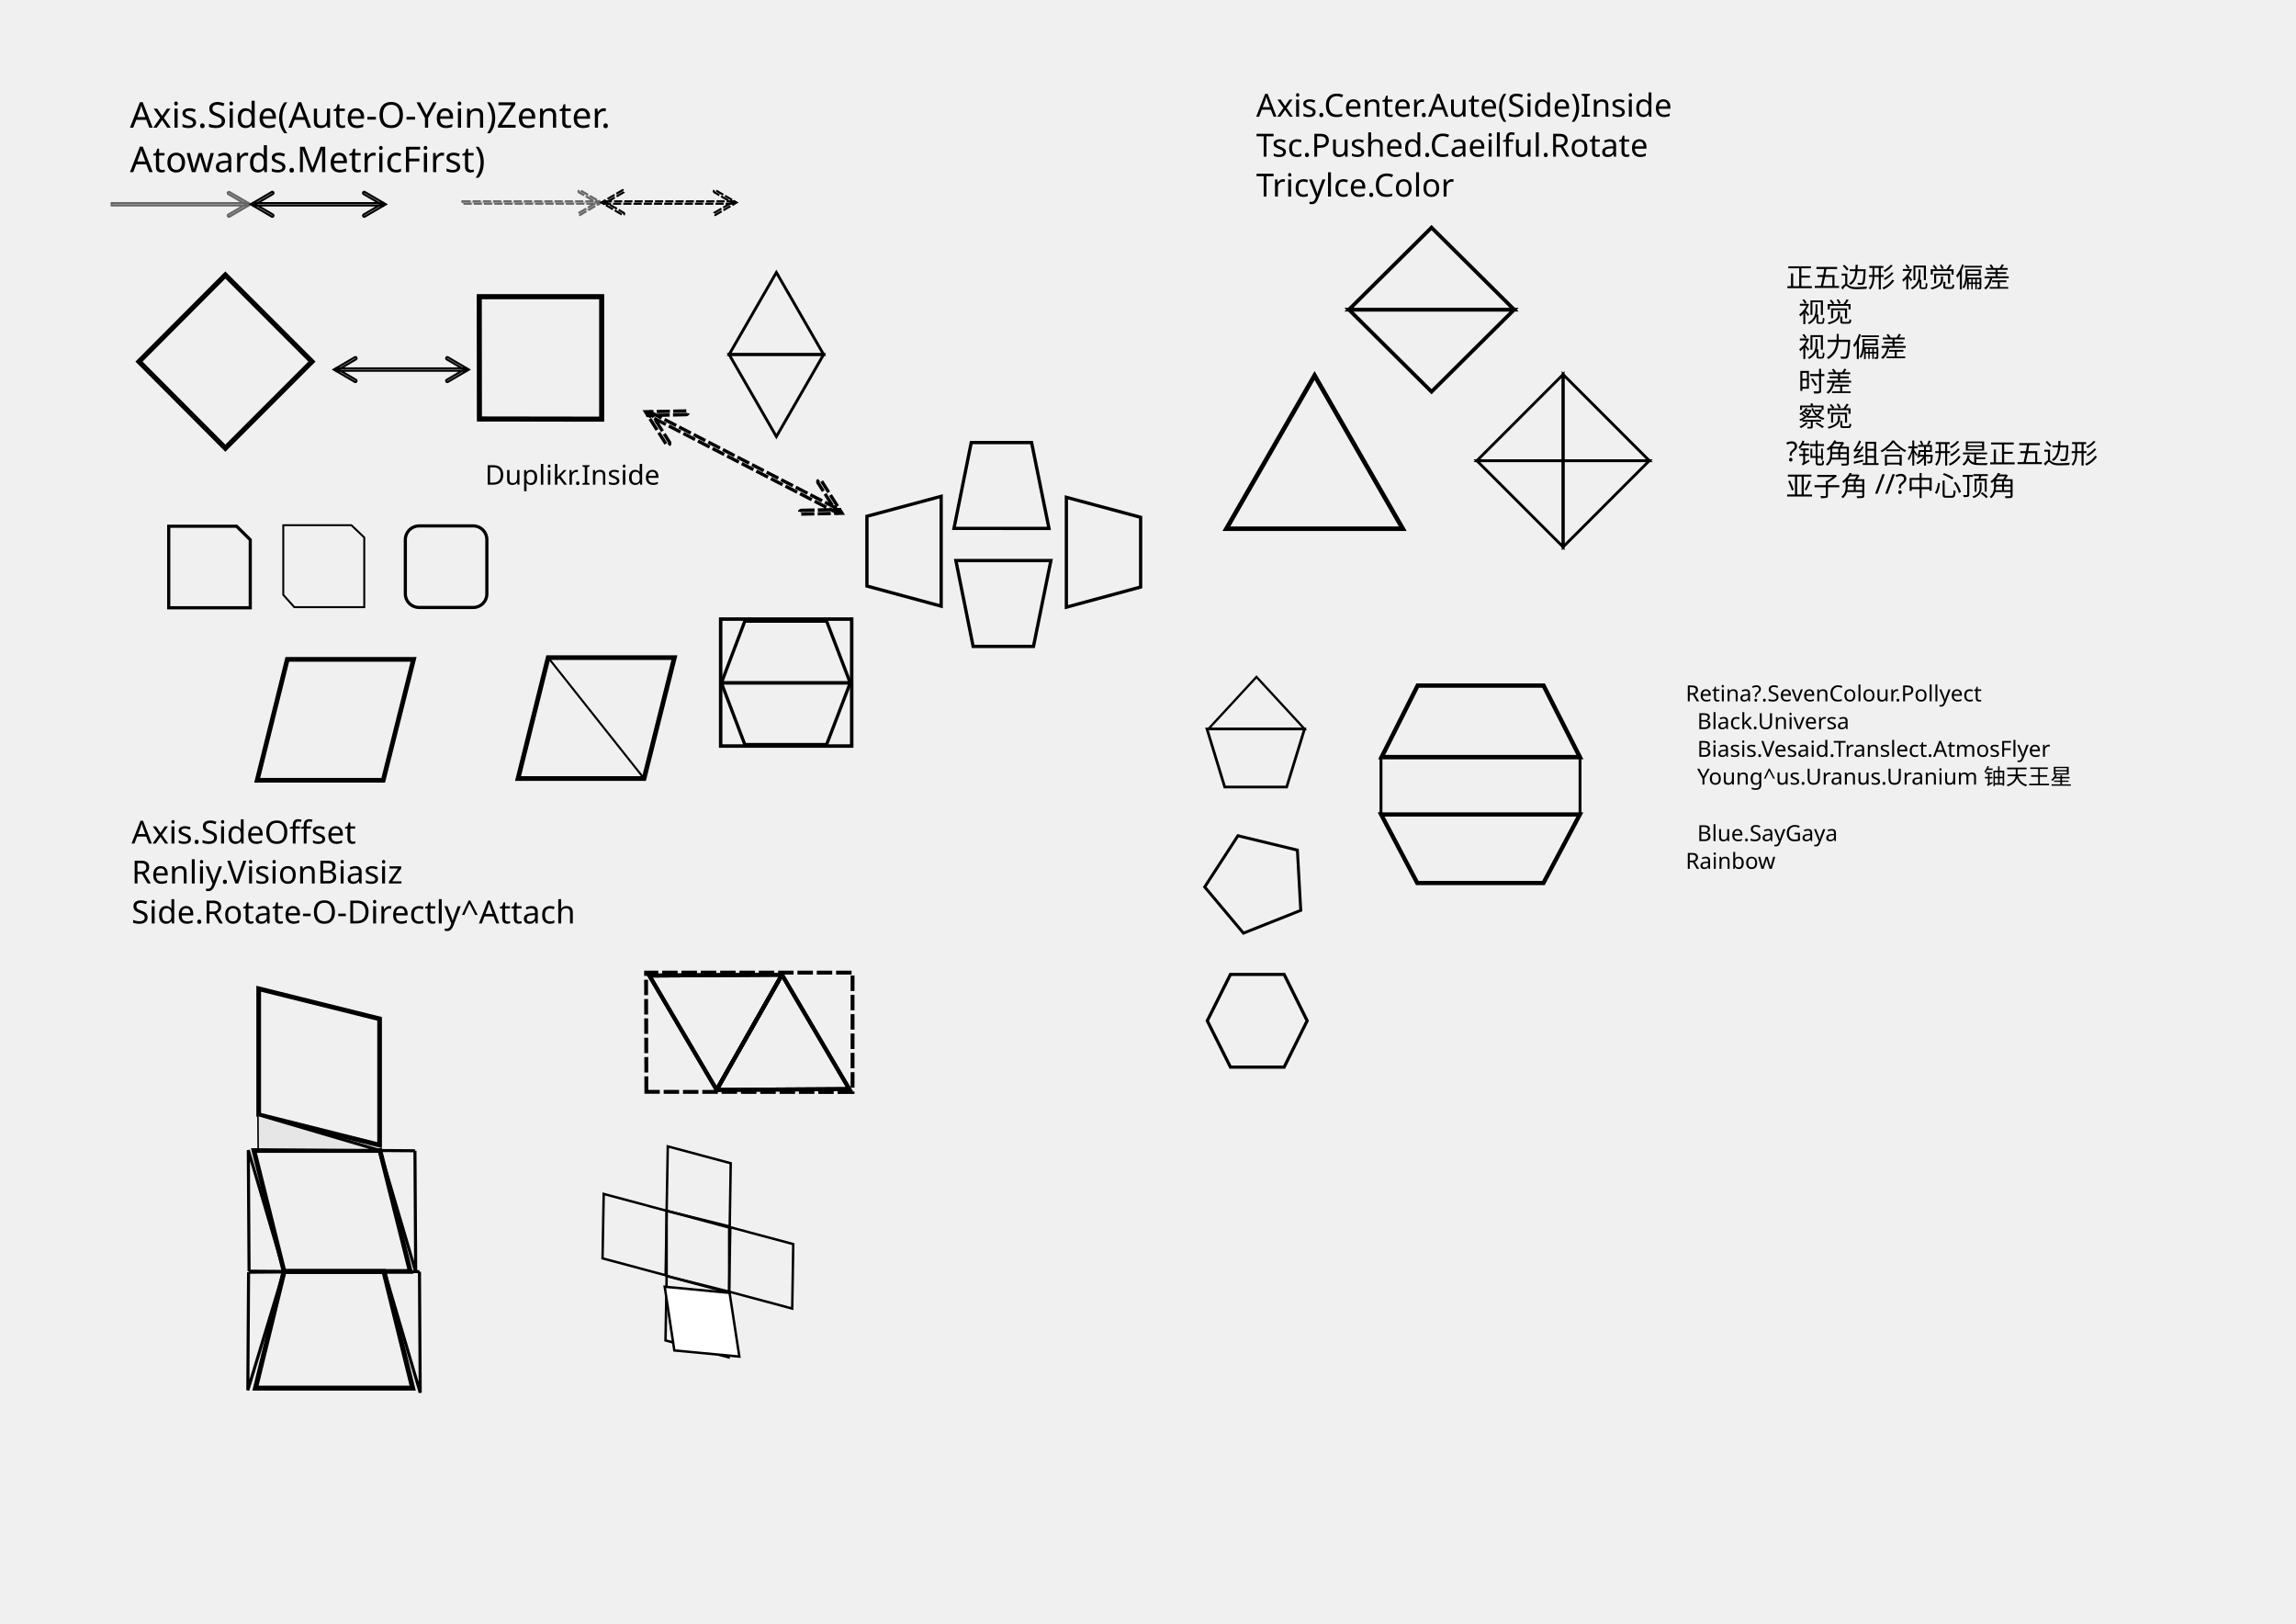
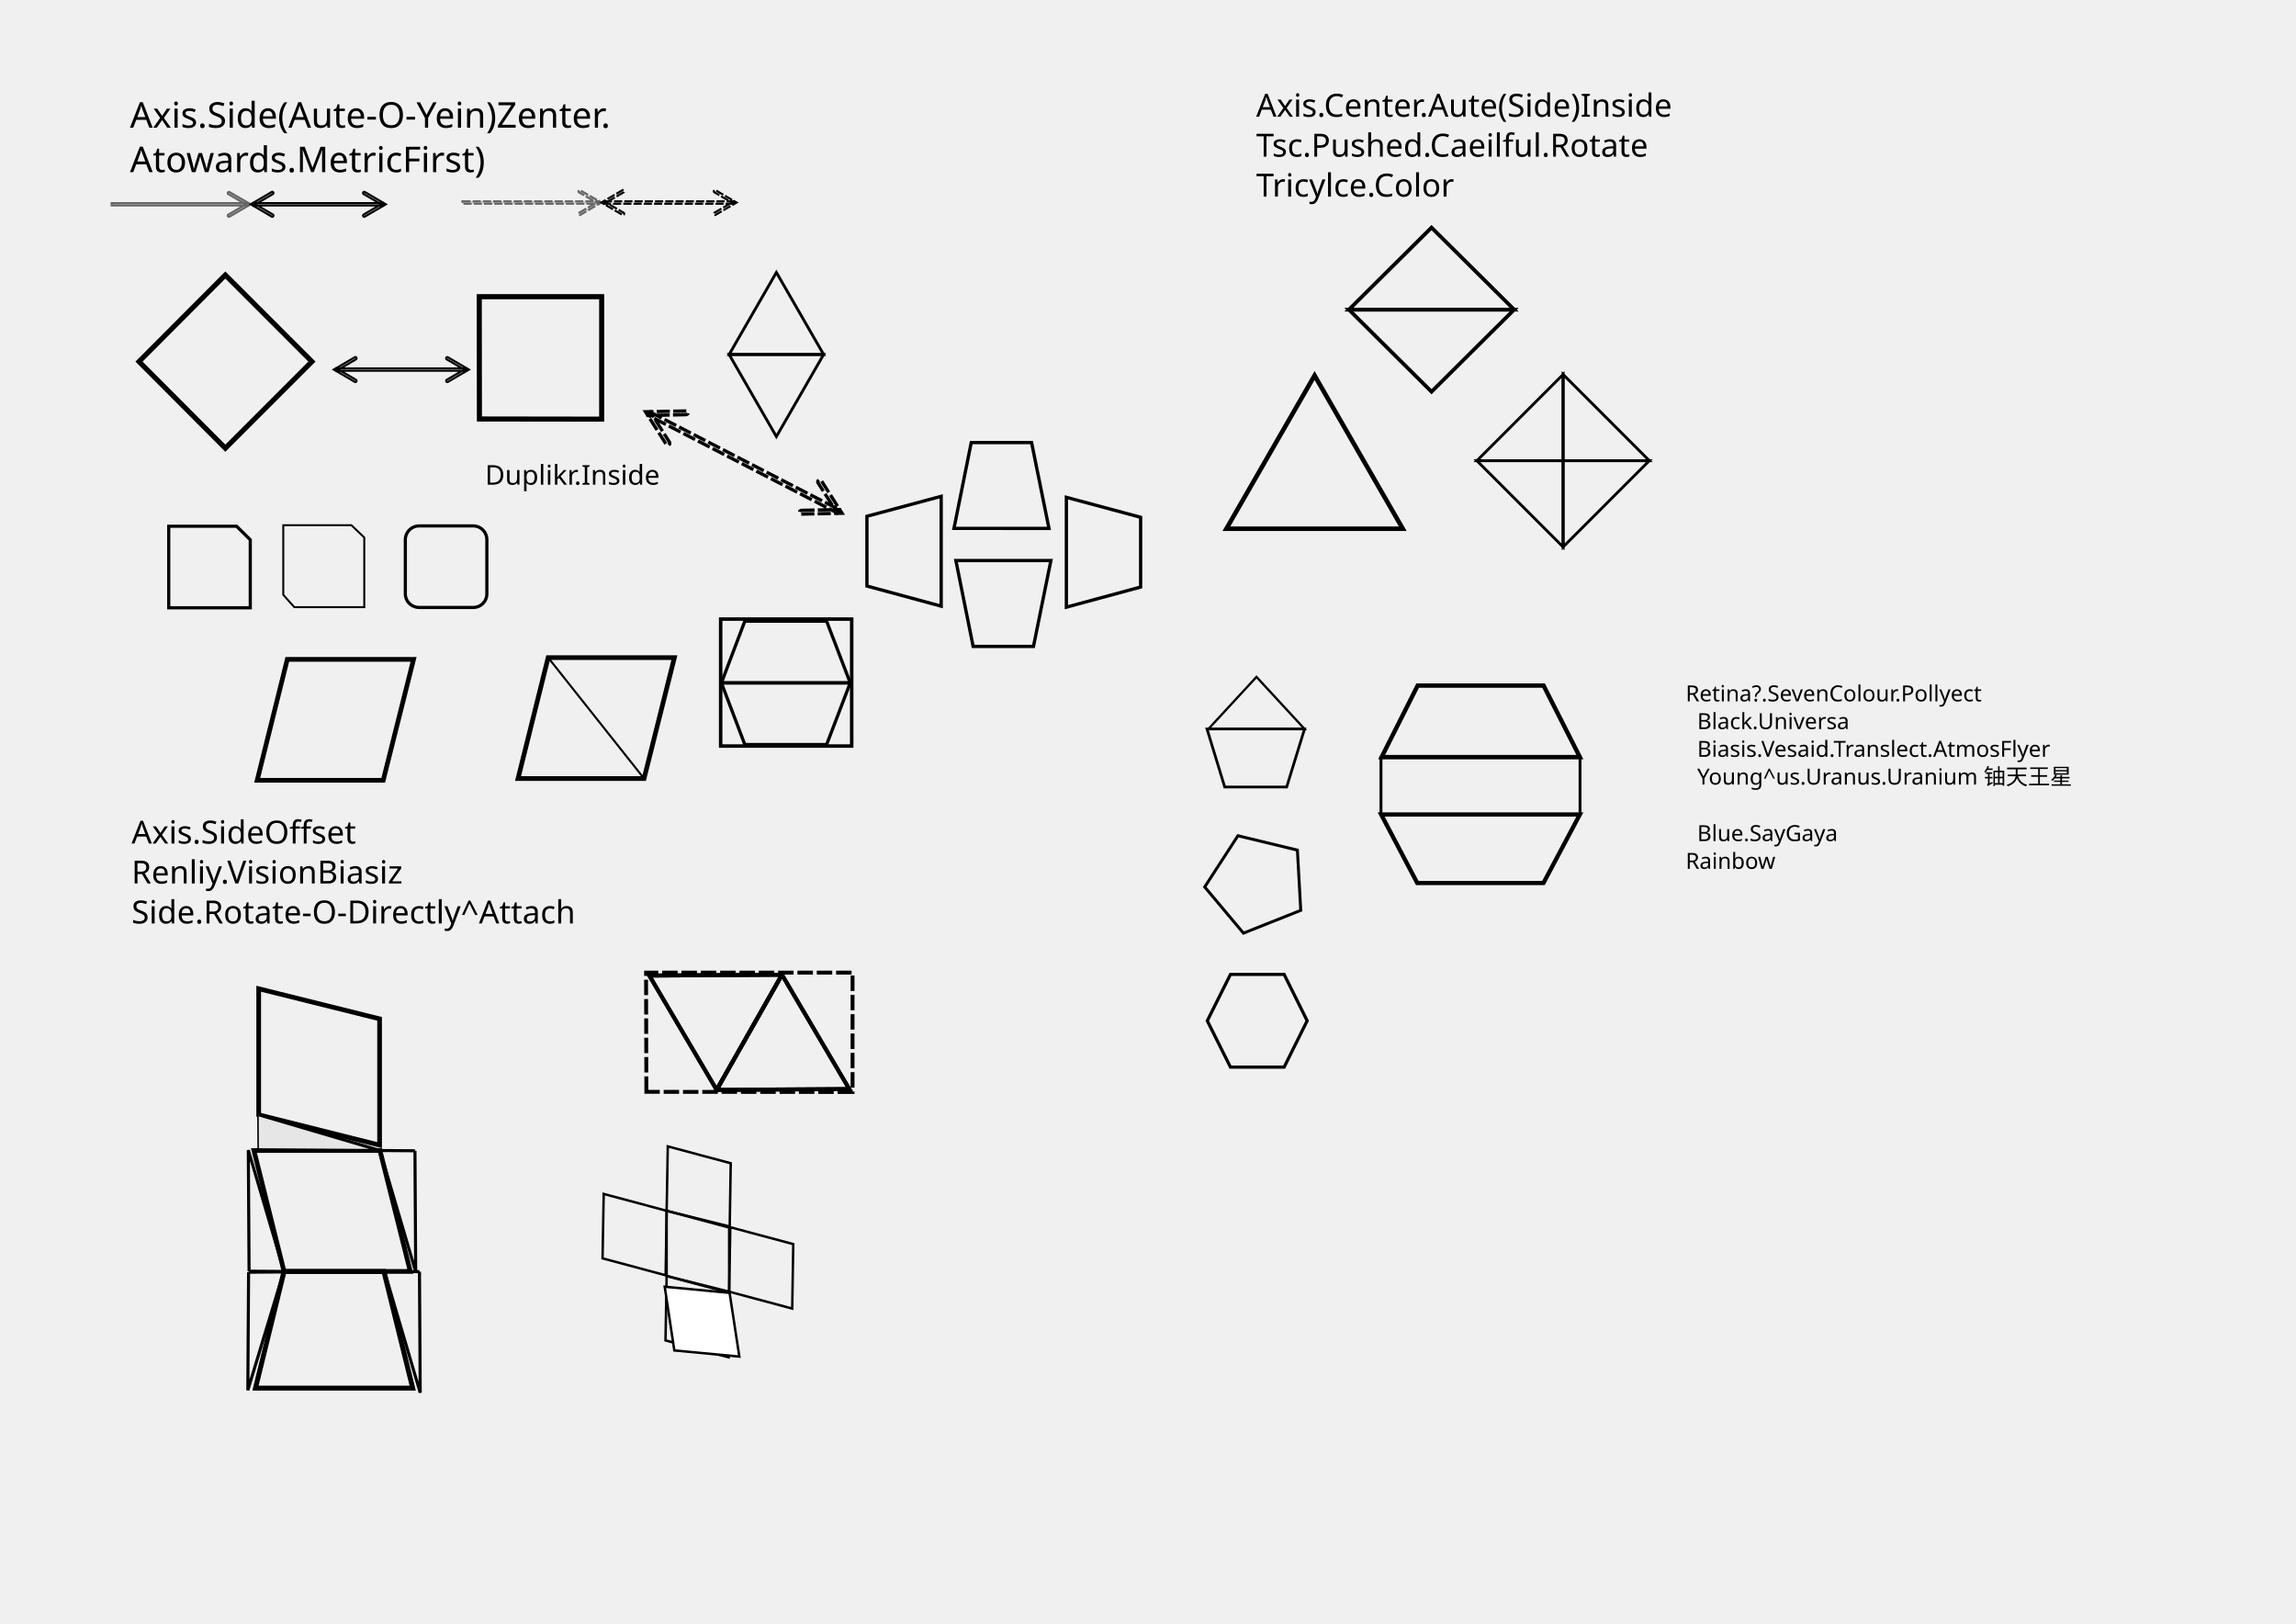
<svg xmlns="http://www.w3.org/2000/svg" width="297mm" height="210mm" viewBox="0 0 297 210" version="1.1" id="svg8">
  <defs id="defs2">
    <rect id="rect1116" height="66.681" width="43.252" y="202.205" x="199.322" />
    <rect id="rect1039" height="146.337" width="352.868" y="188.869" x="-41.09" />
    <pattern y="0" x="0" height="6" width="6" patternUnits="userSpaceOnUse" id="EMFhbasepattern" />
    <clipPath id="clipEmfPath1" clipPathUnits="userSpaceOnUse">
      <path id="path98" d="M 0,0 H 46.014 V 43.014 H 0 Z" />
    </clipPath>
    <pattern y="0" x="0" height="6" width="6" patternUnits="userSpaceOnUse" id="EMFhbasepattern-7" />
  </defs>
  <g id="layer1">
    <path style="fill:none;stroke:#000000;stroke-width:0.5;stroke-linecap:butt;stroke-linejoin:miter;stroke-miterlimit:8;stroke-dasharray:2, 0.5;stroke-dashoffset:0;stroke-opacity:1" d="m 83.609,141.211 -0.037,-15.417 h 26.71 l -2e-5,15.438 z" id="path1421" />
    <path style="fill:#e6e6e6;stroke:#000000;stroke-width:0.523px;stroke-linecap:butt;stroke-linejoin:miter;stroke-miterlimit:8;stroke-dasharray:none;stroke-opacity:1" d="m -34.045,111.49 -0.018,-12.545 h 12.562 l -10e-6,12.562 z" id="path1921" />
    <path id="path13" d="m 29.543,27.745 2.491,-1.459 v 0.272 l -2.491,-1.44 v 0 l -0.039,-0.039 -0.039,-0.058 v -0.039 -0.058 l 0.039,-0.039 0.039,-0.039 0.039,-0.019 h 0.058 l 0.058,0.019 v 0 l 2.724,1.576 -2.724,1.596 v 0 l -0.058,0.019 h -0.058 l -0.039,-0.019 -0.039,-0.039 -0.039,-0.039 v -0.058 -0.058 l 0.039,-0.039 z M 14.443,26.266 h 17.668 v 0 0.311 0 H 14.443 v 0 z" style="fill:#cccccc;fill-opacity:1;fill-rule:nonzero;stroke:#666666;stroke-width:0.265" />
    <path id="path15" d="m 35.303,25.099 -2.491,1.459 v -0.272 l 2.491,1.459 v 0 l 0.039,0.039 0.019,0.039 0.019,0.058 -0.019,0.039 -0.019,0.058 -0.039,0.039 -0.058,0.019 h -0.058 l -0.039,-0.019 v 0 l -2.724,-1.596 2.724,-1.596 v 0 l 0.039,-0.019 h 0.058 l 0.058,0.019 0.039,0.039 0.019,0.058 0.019,0.039 -0.019,0.058 -0.019,0.039 z m 11.733,2.646 2.491,-1.459 v 0.272 L 47.036,25.099 v 0 l -0.039,-0.039 -0.019,-0.039 -0.019,-0.058 0.019,-0.039 0.019,-0.058 0.039,-0.039 0.058,-0.019 h 0.058 l 0.039,0.019 v 0 l 2.724,1.596 -2.724,1.596 v 0 l -0.039,0.019 h -0.058 l -0.058,-0.019 -0.039,-0.039 -0.019,-0.058 -0.019,-0.039 0.019,-0.058 0.019,-0.039 z M 32.734,26.266 h 16.87 v 0 0.311 0 H 32.734 v 0 z" style="fill:none;fill-opacity:1;fill-rule:nonzero;stroke:#000000;stroke-width:0.265" />
    <path id="path17" d="M 93.222,80.069 V 96.489 H 110.171 V 80.069 Z" style="fill:none;fill-opacity:1;fill-rule:evenodd;stroke:#000000;stroke-width:0.45" />
    <path id="path23" d="m 52.432,69.789 c 0,-0.973 0.798,-1.771 1.771,-1.771 h 7.024 c 0.973,0 1.751,0.798 1.751,1.771 v 7.024 c 0,0.973 -0.778,1.751 -1.751,1.751 h -7.024 c -0.973,0 -1.771,-0.778 -1.771,-1.751 z" style="fill:none;stroke:#000000;stroke-width:0.409px;stroke-linecap:butt;stroke-linejoin:miter;stroke-miterlimit:8;stroke-dasharray:none;stroke-opacity:1" />
    <path id="path27" d="m 21.826,68.06 h 8.776 l 1.771,1.751 v 8.795 H 21.826 Z" style="fill:none;stroke:#000000;stroke-width:0.409px;stroke-linecap:butt;stroke-linejoin:miter;stroke-miterlimit:8;stroke-dasharray:none;stroke-opacity:1" />
    <path id="path35" d="M 17.981,46.767 29.148,35.568 40.347,46.767 29.148,57.966 Z" style="fill:none;stroke:#000000;stroke-width:0.659px;stroke-linecap:butt;stroke-linejoin:miter;stroke-miterlimit:8;stroke-dasharray:none;stroke-opacity:1" />
    <path id="path43" d="m 156.168,132.019 2.997,-5.993 h 6.947 l 2.977,5.993 -2.977,5.993 h -6.947 z" style="fill:none;stroke:#000000;stroke-width:0.409px;stroke-linecap:butt;stroke-linejoin:miter;stroke-miterlimit:8;stroke-dasharray:none;stroke-opacity:1" />
    <path id="path47" d="M 158.641,68.381 170.048,48.567 181.454,68.381 Z" style="fill:none;stroke:#000000;stroke-width:0.585;stroke-linecap:butt;stroke-linejoin:miter;stroke-miterlimit:8;stroke-dasharray:none;stroke-opacity:1" />
    <path id="path55" d="M 123.402,68.339 125.635,57.236 h 7.805 l 2.251,11.104 z" style="fill:none;stroke:#000000;stroke-width:0.424px;stroke-linecap:butt;stroke-linejoin:miter;stroke-miterlimit:8;stroke-dasharray:none;stroke-opacity:1" />
    <path id="path55-4" d="m 33.048,179.532 3.695,-15.092 h 12.917 l 3.725,15.092 z" style="fill:none;stroke:#000000;stroke-width:0.636px;stroke-linecap:butt;stroke-linejoin:miter;stroke-miterlimit:8;stroke-dasharray:none;stroke-opacity:1" />
    <path id="path59" d="m 33.269,100.918 3.895,-15.639 h 16.332 l -3.924,15.639 z" style="fill:none;stroke:#000000;stroke-width:0.606px;stroke-linecap:butt;stroke-linejoin:miter;stroke-miterlimit:8;stroke-dasharray:none;stroke-opacity:1" />
    <path id="path104" d="m 36.644,67.926 h 8.809 l 1.667,1.59 v 9.01 h -9.047 l -1.428,-1.59 z" style="fill:none;fill-opacity:1;fill-rule:evenodd;stroke:#000000;stroke-width:0.251" />
    <text xml:space="preserve" style="font-size:4.131px;line-height:1.25;font-family:sans-serif;stroke-width:0.129" x="17.015" y="109.1" id="text141">
      <tspan id="tspan139" x="17.015" y="109.1" style="stroke-width:0.129">Axis.SideOffset</tspan>
      <tspan x="17.015" y="114.263" style="stroke-width:0.129" id="tspan180">Renliy.VisionBiasiz</tspan>
      <tspan x="17.015" y="119.427" style="stroke-width:0.129" id="tspan326">Side.Rotate-O-Directly^Attach</tspan>
    </text>
    <text id="text141-1" y="15.095" x="162.495" style="font-size:4.131px;line-height:1.25;font-family:sans-serif;stroke-width:0.129" xml:space="preserve">
      <tspan style="stroke-width:0.129" y="15.095" x="162.495" id="tspan139-3">Axis.Center.Aute(Side)Inside</tspan>
      <tspan style="stroke-width:0.129" y="20.258" x="162.495" id="tspan163">Tsc.Pushed.Caeilful.Rotate</tspan>
      <tspan style="stroke-width:0.129" y="25.422" x="162.495" id="tspan161">Tricylce.Color</tspan>
    </text>
    <path style="fill:none;stroke:#000000;stroke-width:0.606px;stroke-linecap:butt;stroke-linejoin:miter;stroke-miterlimit:8;stroke-dasharray:none;stroke-opacity:1" d="m 33.463,127.877 15.639,3.895 v 16.332 l -15.639,-3.924 z" id="path59-7" />
    <path style="fill:none;stroke:#000000;stroke-width:0.366px;stroke-linecap:butt;stroke-linejoin:miter;stroke-miterlimit:8;stroke-dasharray:none;stroke-opacity:1" d="M 202.196,59.585 V 48.433 l -11.152,11.152 z" id="path201" />
    <path id="path203" d="M 202.196,59.585 V 48.433 l 11.152,11.152 z" style="fill:none;stroke:#000000;stroke-width:0.366px;stroke-linecap:butt;stroke-linejoin:miter;stroke-miterlimit:8;stroke-dasharray:none;stroke-opacity:1" />
    <path id="path205" d="M 202.196,59.585 V 70.738 L 191.043,59.585 Z" style="fill:none;stroke:#000000;stroke-width:0.366px;stroke-linecap:butt;stroke-linejoin:miter;stroke-miterlimit:8;stroke-dasharray:none;stroke-opacity:1" />
    <path style="fill:none;stroke:#000000;stroke-width:0.366px;stroke-linecap:butt;stroke-linejoin:miter;stroke-miterlimit:8;stroke-dasharray:none;stroke-opacity:1" d="M 202.196,59.585 V 70.738 L 213.348,59.585 Z" id="path207" />
    <path style="fill:none;stroke:#000000;stroke-width:0.485px;stroke-linecap:butt;stroke-linejoin:miter;stroke-miterlimit:8;stroke-dasharray:none;stroke-opacity:1" d="m 174.489,40.047 10.686,10.614 10.686,-10.614 z" id="path47-6" />
    <path id="path224" d="M 174.489,40.047 185.175,29.433 195.862,40.047 Z" style="fill:none;stroke:#000000;stroke-width:0.485px;stroke-linecap:butt;stroke-linejoin:miter;stroke-miterlimit:8;stroke-dasharray:none;stroke-opacity:1" />
    <text xml:space="preserve" style="font-size:4.596px;line-height:1.25;font-family:sans-serif;stroke-width:0.144" x="16.813" y="16.514" id="text228">
      <tspan id="tspan226" x="16.813" y="16.514" style="stroke-width:0.144">Axis.Side(Aute-O-Yein)Zenter.</tspan>
      <tspan x="16.813" y="22.259" style="stroke-width:0.144" id="tspan230">Atowards.MetricFirst)</tspan>
    </text>
    <path style="fill:none;stroke:#000000;stroke-width:0.424px;stroke-linecap:butt;stroke-linejoin:miter;stroke-miterlimit:8;stroke-dasharray:none;stroke-opacity:1" d="m 123.648,72.499 2.233,11.104 h 7.805 l 2.251,-11.104 z" id="path55-3" />
    <path id="path55-3-0" d="m 121.746,64.191 -9.605,2.581 v 9.023 l 9.605,2.602 z" style="fill:none;stroke:#000000;stroke-width:0.424px;stroke-linecap:butt;stroke-linejoin:miter;stroke-miterlimit:8;stroke-dasharray:none;stroke-opacity:1" />
    <path style="fill:none;stroke:#000000;stroke-width:0.424px;stroke-linecap:butt;stroke-linejoin:miter;stroke-miterlimit:8;stroke-dasharray:none;stroke-opacity:1" d="m 137.941,64.321 9.605,2.581 v 9.023 l -9.605,2.602 z" id="path262" />
    <path id="path39-9-1" d="m 155.835,114.714 4.298,-6.624 7.691,1.86 0.436,7.791 -7.414,2.946 z" style="fill:none;stroke:#000000;stroke-width:0.38px;stroke-linecap:butt;stroke-linejoin:miter;stroke-miterlimit:8;stroke-dasharray:none;stroke-opacity:1" />
    <path id="path39-9-1-5" d="m 359.056,95.43 11.179,-8.328 11.522,7.888 -4.098,13.22 -14.038,0.272 z" style="fill:#ececec;stroke:#000000;stroke-width:0.319;stroke-linecap:butt;stroke-linejoin:miter;stroke-miterlimit:8;stroke-dasharray:none;stroke-opacity:1" />
    <path id="path59-7-6" d="m 32.848,148.801 3.895,15.639 h 16.332 l -3.924,-15.639 z" style="fill:none;stroke:#000000;stroke-width:0.606px;stroke-linecap:butt;stroke-linejoin:miter;stroke-miterlimit:8;stroke-dasharray:none;stroke-opacity:1" />
    <g transform="translate(6.434491,-8.934411)" style="fill:#e6e6e6;stroke-width:0.397;stroke-miterlimit:4;stroke-dasharray:none" id="g1771">
      <path id="path304" d="m 27.029,153.114 0.032,4.525" style="fill:#e6e6e6;stroke:#000000;stroke-width:0.397;stroke-linecap:butt;stroke-linejoin:miter;stroke-miterlimit:4;stroke-dasharray:none;stroke-opacity:1" />
      <path id="path310" d="m 27.061,157.639 15.655,0.097 -15.687,-4.622 v 0" style="fill:#e6e6e6;stroke:#000000;stroke-width:0.397;stroke-linecap:butt;stroke-linejoin:miter;stroke-miterlimit:4;stroke-dasharray:none;stroke-opacity:1" />
    </g>
    <path id="path318" d="m 86.234,156.598 8.087,2.014 v 8.445 l -8.087,-2.029 z" style="fill:none;stroke:#000000;stroke-width:0.313px;stroke-linecap:butt;stroke-linejoin:miter;stroke-miterlimit:8;stroke-dasharray:none;stroke-opacity:1" />
    <path style="fill:none;stroke:#000000;stroke-width:0.313px;stroke-linecap:butt;stroke-linejoin:miter;stroke-miterlimit:8;stroke-dasharray:none;stroke-opacity:1" d="m 86.234,165.028 -0.147,8.333 8.158,2.186 0.133,-8.337 z" id="path320" />
    <path id="path328" d="m 94.468,158.724 -0.147,8.333 8.158,2.186 0.133,-8.337 z" style="fill:none;stroke:#000000;stroke-width:0.313px;stroke-linecap:butt;stroke-linejoin:miter;stroke-miterlimit:8;stroke-dasharray:none;stroke-opacity:1" />
    <path style="fill:none;stroke:#000000;stroke-width:0.313px;stroke-linecap:butt;stroke-linejoin:miter;stroke-miterlimit:8;stroke-dasharray:none;stroke-opacity:1" d="m 78.091,154.416 -0.147,8.333 8.158,2.186 0.133,-8.337 z" id="path330" />
    <path id="path332" d="m 86.381,148.265 -0.147,8.333 8.157,2.186 0.133,-8.337 z" style="fill:none;stroke:#000000;stroke-width:0.313px;stroke-linecap:butt;stroke-linejoin:miter;stroke-miterlimit:8;stroke-dasharray:none;stroke-opacity:1" />
    <path id="path334" d="m 85.984,166.418 1.246,8.241 8.408,0.794 -1.26,-8.242 z" style="fill:#ffffff;stroke:#000000;stroke-width:0.313px;stroke-linecap:butt;stroke-linejoin:miter;stroke-miterlimit:8;stroke-dasharray:none;stroke-opacity:1" />
    <path id="path55-3-7" d="m 156.131,94.281 2.293,7.507 h 8.015 l 2.311,-7.507 z" style="fill:none;stroke:#000000;stroke-width:0.353px;stroke-linecap:butt;stroke-linejoin:miter;stroke-miterlimit:8;stroke-dasharray:none;stroke-opacity:1" />
    <path style="fill:none;stroke:#000000;stroke-width:0.295px;stroke-linecap:butt;stroke-linejoin:miter;stroke-miterlimit:8;stroke-dasharray:none;stroke-opacity:1" d="m 156.314,94.281 6.218,-6.733 6.218,6.733 z" id="path224-1" />
    <text transform="translate(0,8.52809)" style="font-size:8.467px;line-height:1.25;font-family:sans-serif;white-space:pre;shape-inside:url(#rect1039);display:inline" id="text1037" xml:space="preserve" />
    <text transform="translate(0,8.52809)" style="font-size:8.467px;line-height:1.25;font-family:sans-serif;white-space:pre;shape-inside:url(#rect1116);display:inline" id="text1114" xml:space="preserve" />
    <path style="fill:none;stroke:#000000;stroke-width:0.606px;stroke-linecap:butt;stroke-linejoin:miter;stroke-miterlimit:8;stroke-dasharray:none;stroke-opacity:1" d="m 67.011,100.69 3.895,-15.639 h 16.332 l -3.924,15.639 z" id="path1940" />
    <path style="fill:none;stroke:#000000;stroke-width:0.265px;stroke-linecap:butt;stroke-linejoin:miter;stroke-opacity:1" d="M 70.907,85.051 83.314,100.69" id="path1942" />
    <path style="fill:#cccccc;fill-opacity:1;fill-rule:nonzero;stroke:#666666;stroke-width:0.265;stroke-miterlimit:4;stroke-dasharray:1.06, 0.265;stroke-dashoffset:0" d="m 74.913,27.517 2.491,-1.459 v 0.272 L 74.913,24.89 v 0 l -0.039,-0.039 -0.039,-0.058 v -0.039 -0.058 l 0.039,-0.039 0.039,-0.039 0.039,-0.019 h 0.058 l 0.058,0.019 v 0 l 2.724,1.576 -2.724,1.596 v 0 l -0.058,0.019 h -0.058 l -0.039,-0.019 -0.039,-0.039 -0.039,-0.039 v -0.058 -0.058 l 0.039,-0.039 z M 59.814,26.038 H 77.482 v 0 0.311 0 H 59.814 v 0 z" id="path1944" />
    <path style="fill:none;fill-opacity:1;fill-rule:nonzero;stroke:#000000;stroke-width:0.265;stroke-miterlimit:4;stroke-dasharray:1.06, 0.265;stroke-dashoffset:0" d="m 80.673,24.871 -2.491,1.459 v -0.272 l 2.491,1.459 v 0 l 0.039,0.039 0.019,0.039 0.019,0.058 -0.019,0.039 -0.019,0.058 -0.039,0.039 -0.058,0.019 h -0.058 l -0.039,-0.019 v 0 l -2.724,-1.596 2.724,-1.596 v 0 l 0.039,-0.019 h 0.058 l 0.058,0.019 0.039,0.039 0.019,0.058 0.019,0.039 -0.019,0.058 -0.019,0.039 z m 11.733,2.646 2.491,-1.459 v 0.272 l -2.491,-1.459 v 0 l -0.039,-0.039 -0.019,-0.039 -0.019,-0.058 0.019,-0.039 0.019,-0.058 0.039,-0.039 0.058,-0.019 h 0.058 l 0.039,0.019 v 0 l 2.724,1.596 -2.724,1.596 v 0 l -0.039,0.019 h -0.058 l -0.058,-0.019 -0.039,-0.039 -0.019,-0.058 -0.019,-0.039 0.019,-0.058 0.019,-0.039 z M 78.104,26.038 h 16.87 v 0 0.311 0 H 78.104 v 0 z" id="path1946" />
-     <text xml:space="preserve" style="font-size:3.528px;line-height:1.25;font-family:sans-serif;stroke-width:0.265" x="231.02" y="37.148" id="text147">
-       <tspan id="tspan145" x="231.02" y="37.148" style="stroke-width:0.265">正五边形 视觉偏差 </tspan>
-       <tspan x="231.02" y="41.646" style="stroke-width:0.265" id="tspan149">  视觉</tspan>
-       <tspan x="231.02" y="46.145" style="stroke-width:0.265" id="tspan157">  视力偏差</tspan>
-       <tspan x="231.02" y="50.643" style="stroke-width:0.265" id="tspan153">  时差</tspan>
-       <tspan x="231.02" y="55.142" style="stroke-width:0.265" id="tspan155">  察觉</tspan>
-       <tspan x="231.02" y="59.641" style="stroke-width:0.265" id="tspan159">?钝角组合梯形是正五边形</tspan>
-       <tspan x="231.02" y="64.139" style="stroke-width:0.265" id="tspan151">亚子角 //?中心顶角</tspan>
-     </text>
    <path id="path3141" d="m 94.318,45.849 6.111,10.616 6.111,-10.616 z" style="fill:none;stroke:#000000;stroke-width:0.367px;stroke-linecap:butt;stroke-linejoin:miter;stroke-miterlimit:8;stroke-dasharray:none;stroke-opacity:1" />
    <path id="path3143" d="m 94.318,45.849 6.111,-10.616 6.111,10.616 z" style="fill:none;stroke:#000000;stroke-width:0.367px;stroke-linecap:butt;stroke-linejoin:miter;stroke-miterlimit:8;stroke-dasharray:none;stroke-opacity:1" />
    <path id="path155" d="m 93.319,88.319 3.027,-7.979 h 10.583 l 3.052,7.979 z" style="fill:none;stroke:#000000;stroke-width:0.419px;stroke-linecap:butt;stroke-linejoin:miter;stroke-miterlimit:8;stroke-dasharray:none;stroke-opacity:1" />
    <text xml:space="preserve" style="font-size:3.528px;line-height:1.25;font-family:sans-serif;stroke-width:0.265" x="62.741" y="62.69" id="text160">
      <tspan id="tspan158" x="62.741" y="62.69" style="stroke-width:0.265">Duplikr.Inside</tspan>
    </text>
    <path id="path162" d="m 93.319,88.319 3.027,7.979 h 10.583 l 3.052,-7.979 z" style="fill:none;stroke:#000000;stroke-width:0.419px;stroke-linecap:butt;stroke-linejoin:miter;stroke-miterlimit:8;stroke-dasharray:none;stroke-opacity:1" />
    <path id="path982" d="m 310.869,96.931 -3.314,1.008 0.229,0.266 0.881,-3.84 v 0 -0.076 l -0.016,-0.095 -0.033,-0.038 -0.049,-0.057 h -0.065 -0.065 l -0.049,0.019 -0.049,0.057 -0.033,0.076 v 0 l -0.963,4.201 3.624,-1.103 v 0 l 0.065,-0.038 0.049,-0.057 0.016,-0.057 v -0.076 -0.076 l -0.049,-0.057 -0.049,-0.057 h -0.065 z m 11.427,-16.197 -14.822,17.262 v 0 l 0.261,0.304 v 0 l 14.822,-17.262 v 0 z" style="fill:none;fill-opacity:1;fill-rule:nonzero;stroke:#000000;stroke-width:0.339" />
    <path style="fill:none;fill-opacity:1;fill-rule:evenodd;stroke:#000000;stroke-width:0.372" d="m 178.637,97.961 v 7.37 h 25.75 v -7.37 z" id="path984" />
    <path style="fill:none;stroke:#000000;stroke-width:0.559px;stroke-linecap:butt;stroke-linejoin:miter;stroke-miterlimit:8;stroke-dasharray:none;stroke-opacity:1" d="m 178.722,97.917 4.659,-9.247 h 16.288 l 4.697,9.247 z" id="path986" />
    <path style="fill:none;stroke:#000000;stroke-width:0.548px;stroke-linecap:butt;stroke-linejoin:miter;stroke-miterlimit:8;stroke-dasharray:none;stroke-opacity:1" d="m 178.662,105.343 4.669,8.86 h 16.324 l 4.707,-8.86 z" id="path988" />
    <text xml:space="preserve" style="font-size:4.787px;line-height:1.25;font-family:sans-serif;fill:none;stroke-width:0.15" x="104.016" y="108.17" id="text992">
      <tspan id="tspan990" x="104.016" y="108.17" style="fill:none;stroke-width:0.15">边.塌陷于延展</tspan>
      <tspan x="104.016" y="114.274" style="fill:none;stroke-width:0.15" id="tspan994">角.顿开个数</tspan>
    </text>
    <path style="fill:none;stroke:#000000;stroke-width:0.659px;stroke-linecap:butt;stroke-linejoin:miter;stroke-miterlimit:8;stroke-dasharray:none;stroke-opacity:1" d="m 62.015,54.188 -0.022,-15.815 15.838,-10e-7 -1.2e-5,15.838 z" id="path996" />
    <path style="fill:none;stroke:#000000;stroke-width:0.314;stroke-linecap:butt;stroke-linejoin:miter;stroke-miterlimit:8;stroke-dasharray:none;stroke-opacity:1" d="m 358.634,108.846 -0.033,-22.002 h 23.494 l -2e-5,22.032 z" id="path996-8" />
    <text xml:space="preserve" style="font-size:3.377px;line-height:1.25;font-family:sans-serif;fill:none;stroke-width:0.106" x="95.663" y="48.577" id="text992-7">
      <tspan id="tspan990-9" x="95.663" y="48.577" style="fill:none;stroke-width:0.106">边.塌陷于延展</tspan>
      <tspan x="95.663" y="52.884" style="fill:none;stroke-width:0.106" id="tspan994-9">角.顿开个数</tspan>
    </text>
    <path style="fill:none;fill-opacity:1;fill-rule:nonzero;stroke:#000000;stroke-width:0.425;stroke-miterlimit:4;stroke-dasharray:1.698, 0.425;stroke-dashoffset:0" d="m 88.753,53.632 -4.8,0.1 0.22,-0.367 2.44,3.837 v 0 l 0.025,0.082 -0.003,0.067 -0.019,0.093 -0.06,0.038 -0.075,0.064 -0.088,0.023 -0.101,-0.018 -0.085,-0.044 -0.041,-0.055 v 0 l -2.67,-4.196 5.249,-0.108 v 0 l 0.072,0.003 0.085,0.044 0.069,0.07 0.025,0.082 -0.019,0.093 -0.003,0.067 -0.075,0.064 -0.06,0.038 z m 14.915,12.372 4.8,-0.1 -0.22,0.367 -2.44,-3.837 v 0 l -0.025,-0.082 0.003,-0.067 0.019,-0.093 0.06,-0.038 0.075,-0.064 0.088,-0.023 0.101,0.018 0.085,0.044 0.041,0.055 v 0 l 2.67,4.196 -5.249,0.108 v 0 l -0.072,-0.003 -0.085,-0.044 -0.069,-0.07 -0.025,-0.082 0.019,-0.093 0.003,-0.067 0.075,-0.064 0.06,-0.038 z M 84.076,53.28 108.596,65.936 v 0 l -0.252,0.42 v 0 L 83.824,53.7 v 0 z" id="path1026" />
    <path id="path1028" d="m 46.049,46.475 -2.491,1.459 v -0.272 l 2.491,1.459 v 0 l 0.039,0.039 0.019,0.039 0.019,0.058 -0.019,0.039 -0.019,0.058 -0.039,0.039 -0.058,0.019 h -0.058 l -0.039,-0.019 v 0 l -2.724,-1.596 2.724,-1.596 v 0 l 0.039,-0.019 h 0.058 l 0.058,0.019 0.039,0.039 0.019,0.058 0.019,0.039 -0.019,0.058 -0.019,0.039 z m 11.733,2.646 2.491,-1.459 v 0.272 L 57.783,46.475 v 0 l -0.039,-0.039 -0.019,-0.039 -0.019,-0.058 0.019,-0.039 0.019,-0.058 0.039,-0.039 0.058,-0.019 h 0.058 l 0.039,0.019 v 0 l 2.724,1.596 -2.724,1.596 v 0 l -0.039,0.019 h -0.058 l -0.058,-0.019 -0.039,-0.039 -0.019,-0.058 -0.019,-0.039 0.019,-0.058 0.019,-0.039 z M 43.481,47.642 h 16.87 v 0 0.311 0 H 43.481 v 0 z" style="fill:none;fill-opacity:1;fill-rule:nonzero;stroke:#000000;stroke-width:0.265" />
    <g style="fill:none;stroke-width:0.397;stroke-miterlimit:4;stroke-dasharray:none" transform="matrix(0,-1,-1,0,189.857,191.469)" id="g1777">
      <path style="fill:none;stroke:#000000;stroke-width:0.397;stroke-linecap:butt;stroke-linejoin:miter;stroke-miterlimit:4;stroke-dasharray:none;stroke-opacity:1" d="m 27.029,153.114 0.032,4.525" id="path1773" />
      <path style="fill:none;stroke:#000000;stroke-width:0.397;stroke-linecap:butt;stroke-linejoin:miter;stroke-miterlimit:4;stroke-dasharray:none;stroke-opacity:1" d="m 27.061,157.639 15.655,0.097 -15.687,-4.622 v 0" id="path1775" />
    </g>
    <g style="fill:none;stroke-width:0.397;stroke-miterlimit:4;stroke-dasharray:none" id="g1783" transform="matrix(0,1,1,0,-103.9633,121.772)">
      <path id="path1779" d="m 27.029,153.114 0.032,4.525" style="fill:none;stroke:#000000;stroke-width:0.397;stroke-linecap:butt;stroke-linejoin:miter;stroke-miterlimit:4;stroke-dasharray:none;stroke-opacity:1" />
      <path id="path1781" d="m 27.061,157.639 15.655,0.097 -15.687,-4.622 v 0" style="fill:none;stroke:#000000;stroke-width:0.397;stroke-linecap:butt;stroke-linejoin:miter;stroke-miterlimit:4;stroke-dasharray:none;stroke-opacity:1" />
    </g>
    <g id="g1690" transform="rotate(90,67.27167,108.5851)">
      <path id="path59-7-6-2-8" d="m 68.467,242.741 3.895,15.639 h 16.332 l -3.924,-15.639 z" style="fill:#ffff00;stroke:#000000;stroke-width:0.606px;stroke-linecap:butt;stroke-linejoin:miter;stroke-miterlimit:8;stroke-dasharray:none;stroke-opacity:1" />
      <path style="fill:none;stroke:#000000;stroke-width:0.659px;stroke-linecap:butt;stroke-linejoin:miter;stroke-miterlimit:8;stroke-dasharray:none;stroke-opacity:1" d="m 72.938,258.457 -0.022,-15.815 h 15.838 l -1.2e-5,15.838 z" id="path929-7" />
    </g>
    <path id="path1600" d="m -82.622,130.067 3.895,15.639 h 16.332 l -3.924,-15.639 z" style="fill:#ffff00;stroke:#000000;stroke-width:0.606px;stroke-linecap:butt;stroke-linejoin:miter;stroke-miterlimit:8;stroke-dasharray:none;stroke-opacity:1" />
    <g id="g1797" transform="matrix(0,-1,-1,0,175.7573,178.1899)">
      <path id="path1793" d="m 68.467,242.741 3.895,15.639 h 16.332 l -3.924,-15.639 z" style="fill:#ffff00;stroke:#000000;stroke-width:0.606px;stroke-linecap:butt;stroke-linejoin:miter;stroke-miterlimit:8;stroke-dasharray:none;stroke-opacity:1" />
      <path style="fill:none;stroke:#000000;stroke-width:0.659px;stroke-linecap:butt;stroke-linejoin:miter;stroke-miterlimit:8;stroke-dasharray:none;stroke-opacity:1" d="m 72.938,258.457 -0.022,-15.815 h 15.838 l -1.2e-5,15.838 z" id="path1795" />
    </g>
    <path id="path1799" d="m -45.961,96.498 8.883,8.858 -8.883,8.883 -8.883,-8.883 z" style="fill:none;stroke:#000000;stroke-width:0.523px;stroke-linecap:butt;stroke-linejoin:miter;stroke-miterlimit:8;stroke-dasharray:none;stroke-opacity:1" />
    <path style="fill:none;stroke:#000000;stroke-width:0.397;stroke-linecap:butt;stroke-linejoin:miter;stroke-miterlimit:8;stroke-dasharray:none;stroke-opacity:1" d="m -55.036,114.278 -0.025,-18.178 h 18.204 l -1e-5,18.204 z" id="path1801" />
    <path style="fill:none;stroke:#000000;stroke-width:0.397;stroke-linecap:butt;stroke-linejoin:miter;stroke-miterlimit:8;stroke-dasharray:none;stroke-opacity:1" d="m -45.893,105.644 -0.025,-18.178 h 18.204 l -10e-6,18.204 z" id="path1801-2" />
    <path style="fill:none;stroke:#000000;stroke-width:0.397;stroke-linecap:butt;stroke-linejoin:miter;stroke-miterlimit:8;stroke-dasharray:none;stroke-opacity:1" d="m -36.858,114.303 -0.025,-18.178 h 18.204 l -2e-5,18.204 z" id="path2051" />
    <path id="path2152" d="m -37.078,87.615 8.883,8.858 -8.883,8.883 -8.883,-8.883 z" style="fill:none;stroke:#000000;stroke-width:0.523px;stroke-linecap:butt;stroke-linejoin:miter;stroke-miterlimit:8;stroke-dasharray:none;stroke-opacity:1" />
    <path style="fill:none;stroke:#ff0000;stroke-width:0.359px;stroke-linecap:butt;stroke-linejoin:miter;stroke-opacity:1" d="m -27.477,96.473 v 17.496 0.538" id="path2213" />
    <path style="fill:none;stroke:#ff0000;stroke-width:0.359px;stroke-linecap:butt;stroke-linejoin:miter;stroke-opacity:1" d="m -46.135,96.473 v 17.496 0.538" id="path2328" />
    <g id="g3572" transform="matrix(-1,0,0,1,168.4134,-62.96411)" style="fill:none">
      <path id="path3564" d="m 75.712,203.923 -17.159,-0.105 8.708,-14.785 z" style="fill:none;stroke:#000000;stroke-width:0.514px;stroke-linecap:butt;stroke-linejoin:miter;stroke-miterlimit:8;stroke-dasharray:none;stroke-opacity:1" />
      <path id="path3566" d="m 75.712,203.923 8.708,-14.785 -17.159,-0.105 z" style="fill:none;stroke:#000000;stroke-width:0.514px;stroke-linecap:butt;stroke-linejoin:miter;stroke-miterlimit:8;stroke-dasharray:none;stroke-opacity:1" />
      <path id="path3568" d="m 75.712,203.923 -17.159,-0.105 8.708,-14.785 z" style="fill:none;stroke:#000000;stroke-width:0.514px;stroke-linecap:butt;stroke-linejoin:miter;stroke-miterlimit:8;stroke-dasharray:none;stroke-opacity:1" />
      <path id="path3570" d="m 75.712,203.923 8.708,-14.785 -17.159,-0.105 z" style="fill:none;stroke:#000000;stroke-width:0.514px;stroke-linecap:butt;stroke-linejoin:miter;stroke-miterlimit:8;stroke-dasharray:none;stroke-opacity:1" />
    </g>
    <g style="fill:none;stroke-width:0.397;stroke-miterlimit:4;stroke-dasharray:none" transform="matrix(0,0.97485,-1.000821,0,189.924,138.1646)" id="g1008">
      <path style="fill:none;stroke:#000000;stroke-width:0.397;stroke-linecap:butt;stroke-linejoin:miter;stroke-miterlimit:4;stroke-dasharray:none;stroke-opacity:1" d="m 27.029,153.114 0.032,4.525" id="path1004" />
      <path style="fill:none;stroke:#000000;stroke-width:0.397;stroke-linecap:butt;stroke-linejoin:miter;stroke-miterlimit:4;stroke-dasharray:none;stroke-opacity:1" d="m 27.061,157.639 15.655,0.097 -15.687,-4.622 v 0" id="path1006" />
    </g>
    <g style="fill:none;stroke-width:0.397;stroke-miterlimit:4;stroke-dasharray:none" transform="matrix(0,1,1,0,-103.3793,137.4112)" id="g1014">
      <path style="fill:none;stroke:#000000;stroke-width:0.397;stroke-linecap:butt;stroke-linejoin:miter;stroke-miterlimit:4;stroke-dasharray:none;stroke-opacity:1" d="m 27.029,153.114 0.032,4.525" id="path1010" />
      <path style="fill:none;stroke:#000000;stroke-width:0.397;stroke-linecap:butt;stroke-linejoin:miter;stroke-miterlimit:4;stroke-dasharray:none;stroke-opacity:1" d="m 27.061,157.639 15.655,0.097 -15.687,-4.622 v 0" id="path1012" />
    </g>
    <path id="path1799-2" d="M 370.52,63.342 382.03,74.82 370.52,86.331 359.009,74.82 Z" style="fill:none;stroke:#000000;stroke-width:0.378;stroke-linecap:butt;stroke-linejoin:miter;stroke-miterlimit:6.667;stroke-dasharray:none;stroke-opacity:1" />
    <path style="fill:none;stroke:#000000;stroke-width:0.378;stroke-linecap:butt;stroke-linejoin:miter;stroke-miterlimit:6.667;stroke-dasharray:none;stroke-opacity:1" d="m 358.759,86.381 -0.033,-23.556 h 23.589 l -2e-5,23.589 z" id="path1801-1" />
    <text xml:space="preserve" style="font-size:4.498px;line-height:1.25;font-family:sans-serif;word-spacing:0px;stroke-width:0.211" x="-76.737" y="46.975" id="text6736">
      <tspan id="tspan6734" style="stroke-width:0.211" x="-76.737" y="46.975">Ryber.Notwith</tspan>
      <tspan style="stroke-width:0.211" x="-76.737" y="52.597" id="tspan6740">  Rect0^1angle</tspan>
      <tspan style="stroke-width:0.211" x="-76.737" y="58.219" id="tspan8904">  Kcolpase</tspan>
      <tspan style="stroke-width:0.211" x="-76.737" y="63.841" id="tspan8902">Swoopedin</tspan>
      <tspan style="stroke-width:0.211" x="-76.737" y="69.464" id="tspan6738">Wrapper</tspan>
    </text>
    <text xml:space="preserve" style="font-size:3.647px;line-height:1.25;font-family:sans-serif;word-spacing:0px;stroke-width:0.171" x="390.028" y="61.394" id="text6736-4">
      <tspan style="stroke-width:0.171" x="390.028" y="61.394" id="tspan6738-6">Name?=Kater:EyeVision.Offset</tspan>
      <tspan style="stroke-width:0.171" x="390.028" y="65.953" id="tspan11241">  Flat.SideCentral</tspan>
      <tspan style="stroke-width:0.171" x="390.028" y="70.512" id="tspan9257">     InparallelVisionally.Discomfort.horizontally </tspan>
      <tspan style="stroke-width:0.171" x="390.028" y="75.071" id="tspan11243">  Matical</tspan>
      <tspan style="stroke-width:0.171" x="390.028" y="79.63" id="tspan2299">Odimentialled:BypassBias</tspan>
      <tspan style="stroke-width:0.171" x="390.028" y="84.189" id="tspan2301">  Pendigon</tspan>
      <tspan style="stroke-width:0.171" x="390.028" y="88.748" id="tspan2151">Komet?:Cao^emit</tspan>
    </text>
    <path id="path1067" d="m 390.826,121.544 11.179,-8.328 11.522,7.888 -4.098,13.22 -14.038,0.272 z" style="fill:#ececec;stroke:#000000;stroke-width:0.319;stroke-linecap:butt;stroke-linejoin:miter;stroke-miterlimit:8;stroke-dasharray:none;stroke-opacity:1" />
    <path style="fill:none;stroke:#000000;stroke-width:0.314;stroke-linecap:butt;stroke-linejoin:miter;stroke-miterlimit:8;stroke-dasharray:none;stroke-opacity:1" d="m 390.119,157.662 -0.033,-22.002 h 23.494 l -2e-5,22.032 z" id="path1069" />
    <g id="g1077" style="fill:#cccccc" transform="matrix(1.076561,0,0,1.076561,290.7921,-101.3101)">
      <path id="path1071" d="m 108.567,240.171 -10.947,-0.067 5.556,-9.433 z" style="fill:#cccccc;stroke:#000000;stroke-width:0.328px;stroke-linecap:butt;stroke-linejoin:miter;stroke-miterlimit:8;stroke-dasharray:none;stroke-opacity:1" />
      <path id="path1073" d="m 108.567,240.171 5.556,-9.433 -10.947,-0.067 z" style="fill:#cccccc;stroke:#000000;stroke-width:0.328px;stroke-linecap:butt;stroke-linejoin:miter;stroke-miterlimit:8;stroke-dasharray:none;stroke-opacity:1" />
      <path id="path1075" d="m 97.619,240.238 5.556,-9.433 -10.947,-0.067 z" style="fill:#cccccc;stroke:#000000;stroke-width:0.328px;stroke-linecap:butt;stroke-linejoin:miter;stroke-miterlimit:8;stroke-dasharray:none;stroke-opacity:1" />
    </g>
    <path id="path1079" d="m 402.005,112.157 11.511,11.479 -11.511,11.511 -11.511,-11.511 z" style="fill:none;stroke:#000000;stroke-width:0.378;stroke-linecap:butt;stroke-linejoin:miter;stroke-miterlimit:6.667;stroke-dasharray:none;stroke-opacity:1" />
    <path style="fill:none;stroke:#000000;stroke-width:0.378;stroke-linecap:butt;stroke-linejoin:miter;stroke-miterlimit:6.667;stroke-dasharray:none;stroke-opacity:1" d="m 390.245,135.197 -0.033,-23.556 h 23.589 l -2e-5,23.589 z" id="path1081" />
    <path id="path3505" d="m 402.005,135.147 11.511,11.479 -11.511,11.511 -11.511,-11.511 z" style="fill:none;stroke:#000000;stroke-width:0.378;stroke-linecap:butt;stroke-linejoin:miter;stroke-miterlimit:6.667;stroke-dasharray:none;stroke-opacity:1" />
    <g id="g7271" style="fill:#cccccc" transform="matrix(1.076561,0,0,1.076561,259.5861,-150.0044)">
      <path id="path7265" d="m 108.567,240.171 -10.947,-0.067 5.556,-9.433 z" style="fill:#cccccc;stroke:#000000;stroke-width:0.328px;stroke-linecap:butt;stroke-linejoin:miter;stroke-miterlimit:8;stroke-dasharray:none;stroke-opacity:1" />
      <path id="path7267" d="m 108.567,240.171 5.556,-9.433 -10.947,-0.067 z" style="fill:#cccccc;stroke:#000000;stroke-width:0.328px;stroke-linecap:butt;stroke-linejoin:miter;stroke-miterlimit:8;stroke-dasharray:none;stroke-opacity:1" />
      <path id="path7269" d="m 97.619,240.238 5.556,-9.433 -10.947,-0.067 z" style="fill:#cccccc;stroke:#000000;stroke-width:0.328px;stroke-linecap:butt;stroke-linejoin:miter;stroke-miterlimit:8;stroke-dasharray:none;stroke-opacity:1" />
    </g>
    <path style="fill:#e6e6e6;stroke:#000000;stroke-width:0.523px;stroke-linecap:butt;stroke-linejoin:miter;stroke-miterlimit:8;stroke-dasharray:none;stroke-opacity:1" d="m -34.045,129.694 -0.018,-12.545 h 12.562 l -10e-6,12.562 z" id="path16749" />
    <path style="fill:none;stroke:#000000;stroke-width:0.397;stroke-linecap:butt;stroke-linejoin:miter;stroke-miterlimit:8;stroke-dasharray:none;stroke-opacity:1" d="m -36.858,132.507 -0.025,-18.178 h 18.204 l -10e-6,18.204 z" id="path16751" />
    <path style="fill:none;stroke:#ff0000;stroke-width:0.36px;stroke-linecap:butt;stroke-linejoin:miter;stroke-opacity:1" d="m -21.501,114.695 2.779,17.367 0.086,0.534" id="path16753" />
    <path style="fill:none;stroke:#ff0000;stroke-width:0.359px;stroke-linecap:butt;stroke-linejoin:miter;stroke-opacity:1" d="m -36.847,114.791 2.779,17.274 0.086,0.531" id="path16755" />
    <path style="fill:none;stroke:#000000;stroke-width:0.397;stroke-linecap:butt;stroke-linejoin:miter;stroke-miterlimit:8;stroke-dasharray:none;stroke-opacity:1" d="m -53.644,158.429 -0.025,-18.178 h 18.204 l -10e-6,18.204 z" id="path17184" />
    <path style="fill:none;stroke:#ff0000;stroke-width:0.364px;stroke-linecap:butt;stroke-linejoin:miter;stroke-opacity:1" d="m -40.969,140.466 4.901,17.276 0.151,0.531" id="path17186" />
    <path style="fill:none;stroke:#ff0000;stroke-width:0.359px;stroke-linecap:butt;stroke-linejoin:miter;stroke-opacity:1" d="m -53.544,141.088 5.686,16.546 0.175,0.509" id="path17188" />
    <path style="fill:none;stroke:#000000;stroke-width:0.197;stroke-linecap:butt;stroke-linejoin:miter;stroke-miterlimit:8;stroke-dasharray:none;stroke-opacity:1" d="m -49.076,153.861 -0.013,-9.029 h 9.042 l -10e-6,9.041 z" id="path17270" />
    <path style="fill:none;stroke:#000000;stroke-width:0.265px;stroke-linecap:butt;stroke-linejoin:miter;stroke-opacity:1" d="m -39.933,153.988 4.467,4.467" id="path17305" />
    <path style="fill:none;stroke:#000000;stroke-width:0.265px;stroke-linecap:butt;stroke-linejoin:miter;stroke-opacity:1" d="m -49.19,153.975 -4.454,4.454" id="path17420" />
    <text xml:space="preserve" style="font-size:2.869px;line-height:1.25;font-family:sans-serif;word-spacing:0px;stroke-width:0.134" x="218.046" y="90.709" id="text2870">
      <tspan id="tspan2868" style="stroke-width:0.134" x="218.046" y="90.709">Retina?.SevenColour.Pollyect</tspan>
      <tspan style="stroke-width:0.134" x="218.046" y="94.295" id="tspan2874">  Black.Universa</tspan>
      <tspan style="stroke-width:0.134" x="218.046" y="97.881" id="tspan3356">  Biasis.Vesaid.Translect.AtmosFlyer</tspan>
      <tspan style="stroke-width:0.134" x="218.046" y="101.467" id="tspan7442">  Young^us.Uranus.Uranium 铀天王星</tspan>
      <tspan style="stroke-width:0.134" x="218.046" y="105.125" id="tspan7440">  </tspan>
      <tspan style="stroke-width:0.134" x="218.046" y="108.783" id="tspan4828">  Blue.SayGaya</tspan>
      <tspan style="stroke-width:0.134" x="218.046" y="112.369" id="tspan2872">Rainbow</tspan>
    </text>
  </g>
</svg>
